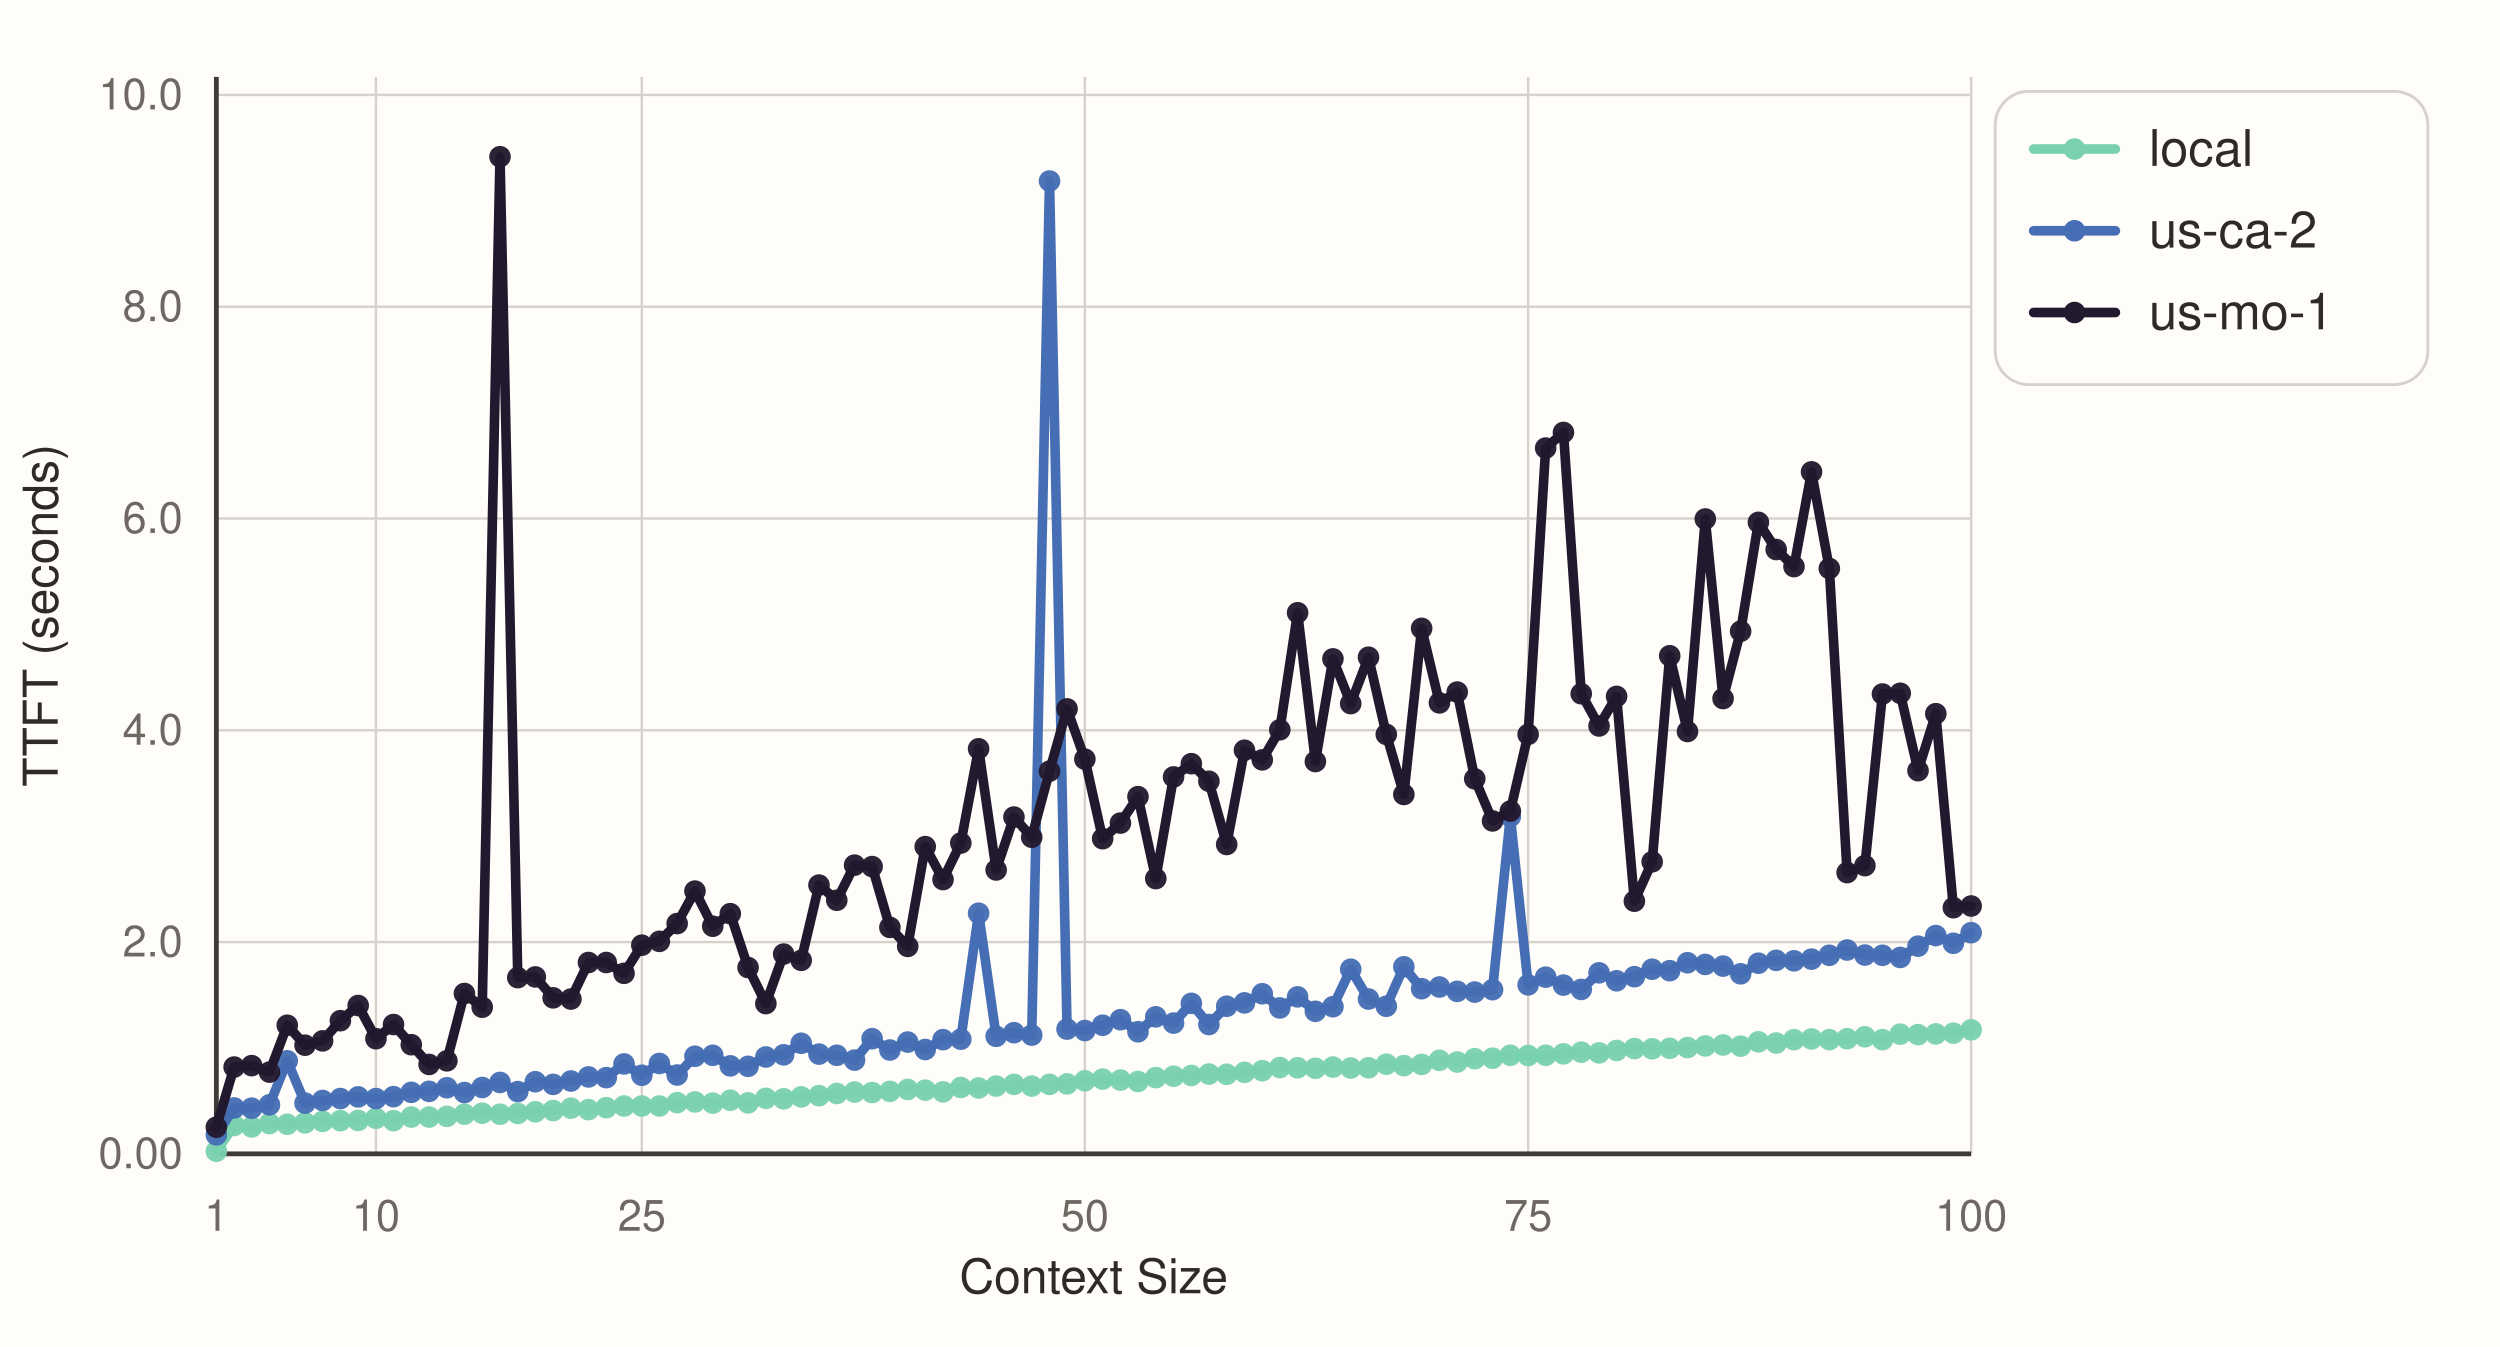
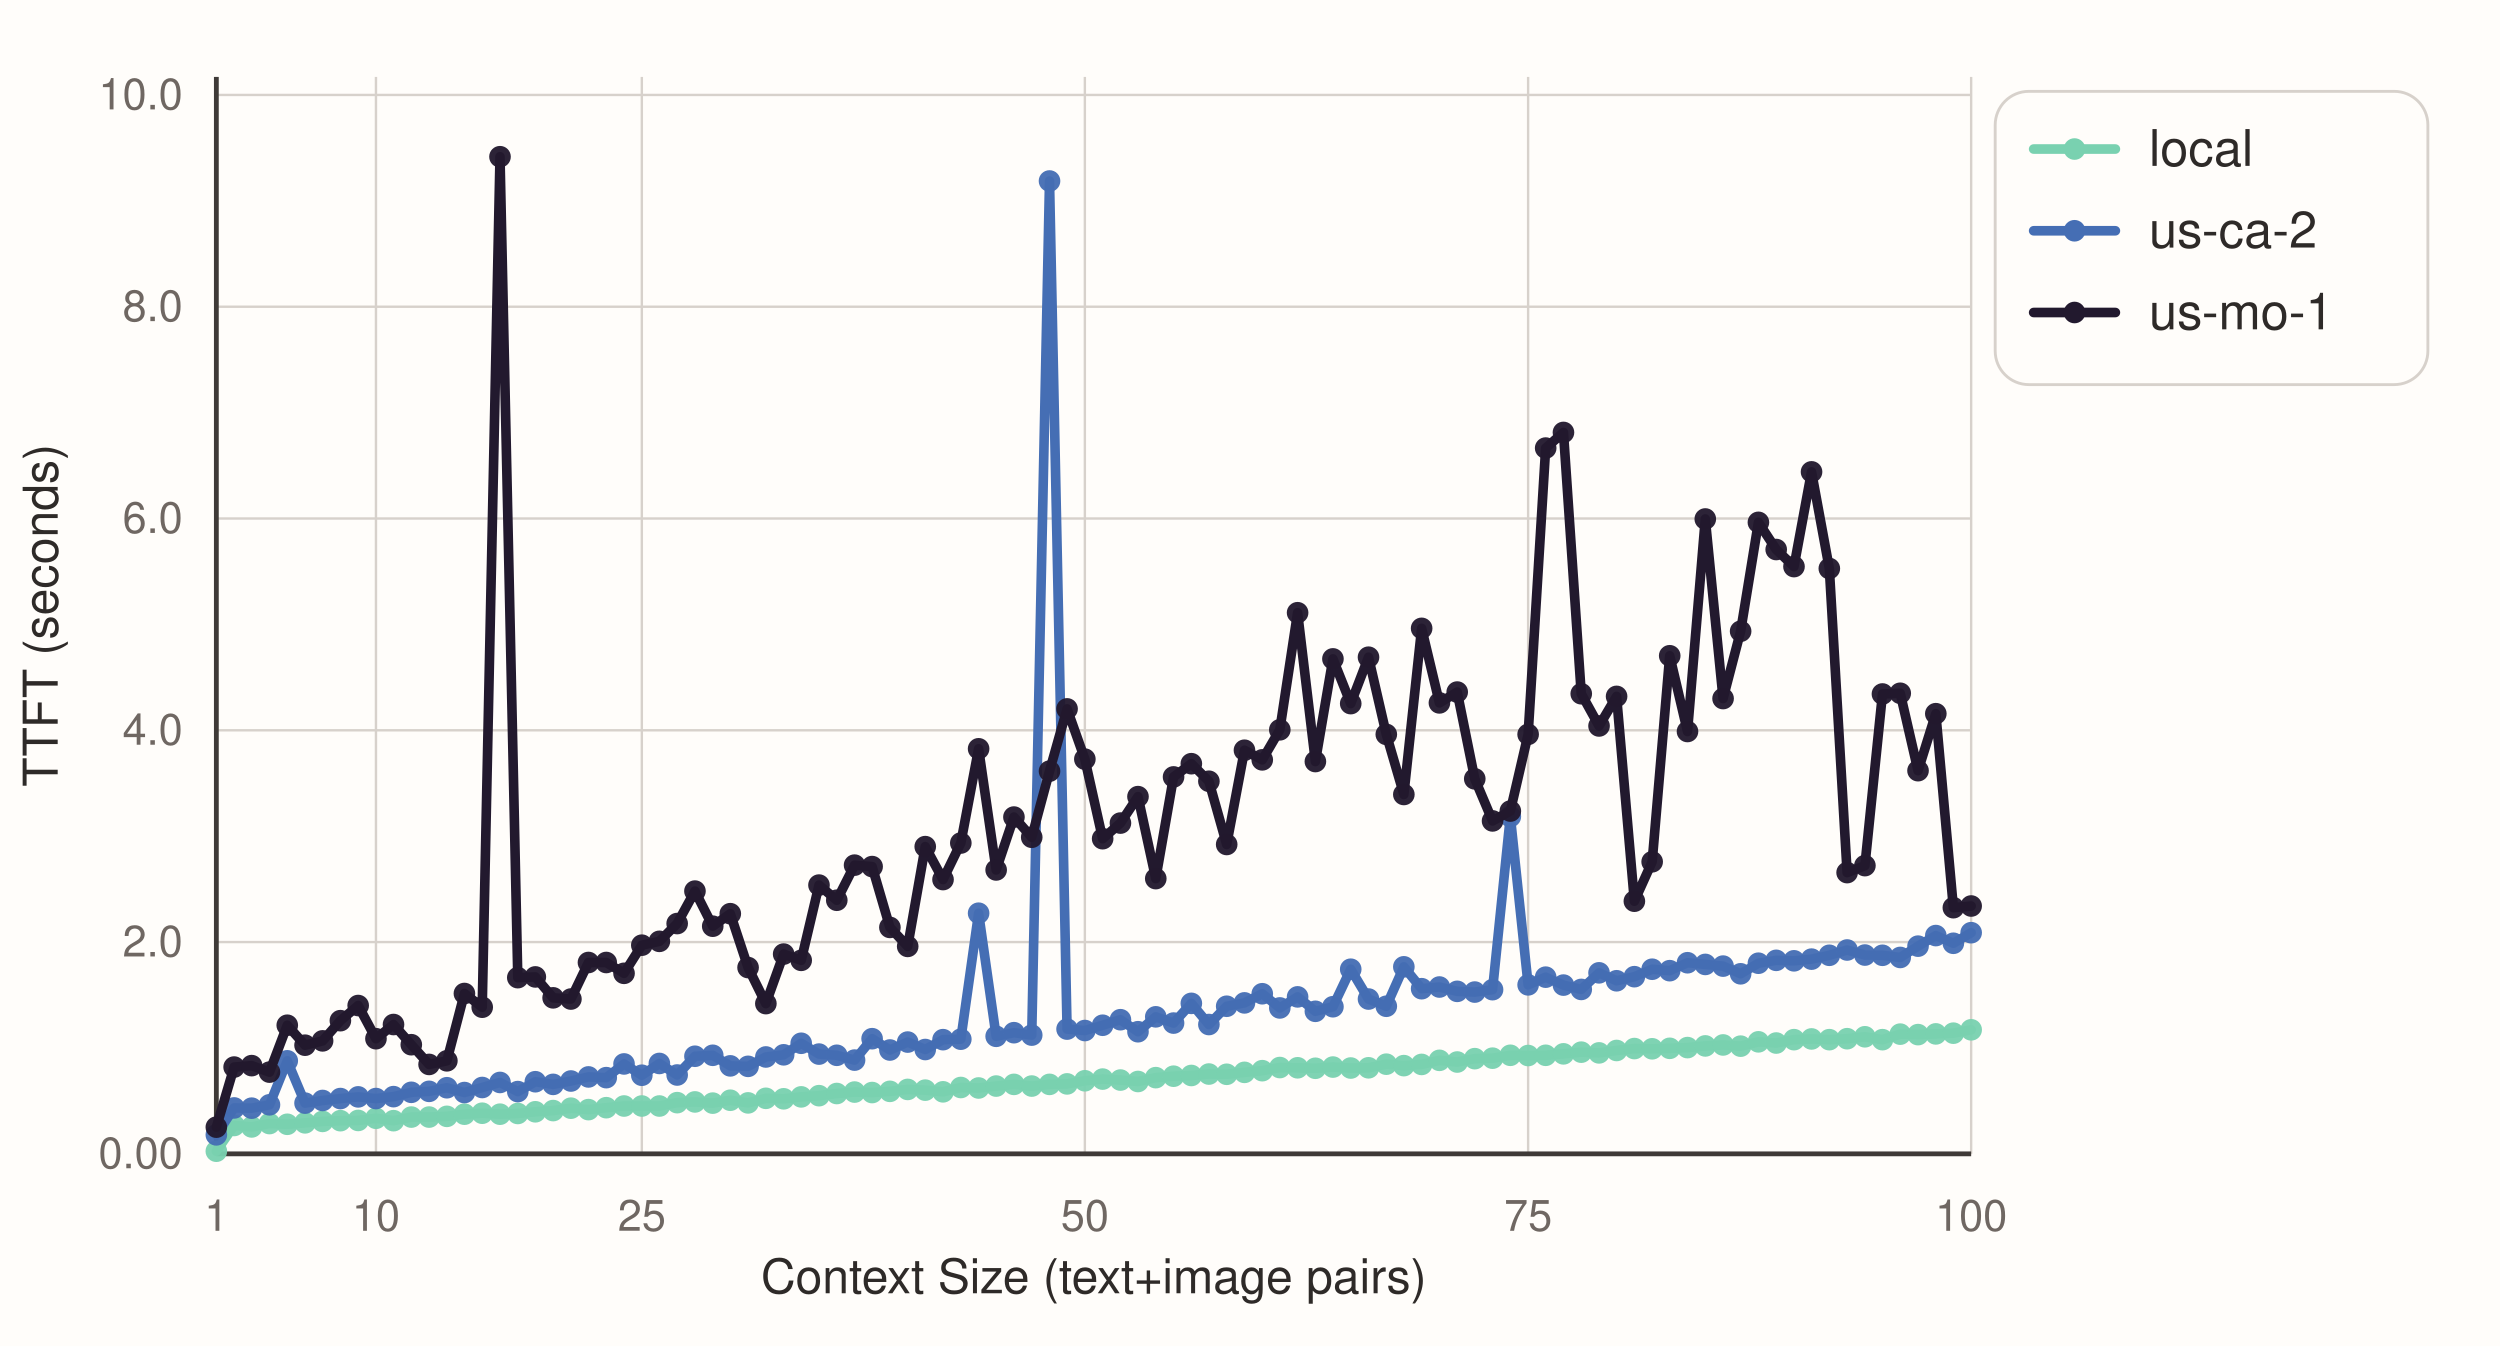
<svg xmlns="http://www.w3.org/2000/svg" width="1040" height="560" viewBox="0 0 1040 560">
  <rect width="1040" height="560" fill="#fffdfa" />
  <line x1="90.0" y1="32" x2="90.0" y2="480" stroke="#d7d1cb" stroke-width="1" />
  <line x1="156.4" y1="32" x2="156.4" y2="480" stroke="#d7d1cb" stroke-width="1" />
  <line x1="267.0" y1="32" x2="267.0" y2="480" stroke="#d7d1cb" stroke-width="1" />
  <line x1="451.3" y1="32" x2="451.3" y2="480" stroke="#d7d1cb" stroke-width="1" />
  <line x1="635.7" y1="32" x2="635.7" y2="480" stroke="#d7d1cb" stroke-width="1" />
  <line x1="820.0" y1="32" x2="820.0" y2="480" stroke="#d7d1cb" stroke-width="1" />
  <line x1="90" y1="480.0" x2="820" y2="480.0" stroke="#d7d1cb" stroke-width="1" />
  <line x1="90" y1="391.9" x2="820" y2="391.9" stroke="#d7d1cb" stroke-width="1" />
  <line x1="90" y1="303.8" x2="820" y2="303.8" stroke="#d7d1cb" stroke-width="1" />
  <line x1="90" y1="215.7" x2="820" y2="215.7" stroke="#d7d1cb" stroke-width="1" />
  <line x1="90" y1="127.6" x2="820" y2="127.6" stroke="#d7d1cb" stroke-width="1" />
  <line x1="90" y1="39.5" x2="820" y2="39.5" stroke="#d7d1cb" stroke-width="1" />
  <line x1="90" y1="480" x2="820" y2="480" stroke="#3f3a37" stroke-width="2" />
  <line x1="90" y1="32" x2="90" y2="480" stroke="#3f3a37" stroke-width="2" />
  <polyline fill="none" stroke="#79d1b0" stroke-width="4" stroke-linecap="round" stroke-linejoin="round" points="90.0,478.9 97.4,468.2 104.7,468.8 112.1,467.4 119.5,467.7 126.9,467.1 134.2,466.5 141.6,466.2 149.0,466.1 156.4,465.2 163.7,466.2 171.1,464.7 178.5,464.7 185.9,464.4 193.2,463.5 200.6,463.1 208.0,463.5 215.4,463.2 222.7,462.5 230.1,462.0 237.5,461.0 244.8,461.6 252.2,460.8 259.6,460.1 267.0,460.1 274.3,460.1 281.7,458.7 289.1,458.4 296.5,458.9 303.8,457.7 311.2,458.8 318.6,456.9 326.0,457.1 333.3,456.3 340.7,455.8 348.1,454.9 355.5,454.3 362.8,454.5 370.2,454.0 377.6,453.2 384.9,453.5 392.3,454.2 399.7,452.4 407.1,452.6 414.4,451.8 421.8,451.1 429.2,451.8 436.6,451.1 443.9,450.9 451.3,449.6 458.7,448.9 466.1,449.3 473.4,449.9 480.8,448.3 488.2,447.7 495.6,447.4 502.9,446.8 510.3,446.9 517.7,446.1 525.1,445.4 532.4,444.1 539.8,444.2 547.2,444.4 554.5,443.9 561.9,444.3 569.3,444.2 576.7,442.7 584.0,443.3 591.4,442.8 598.8,441.1 606.2,441.8 613.5,440.4 620.9,440.2 628.3,439.0 635.7,439.1 643.0,439.0 650.4,438.4 657.8,437.7 665.2,438.0 672.5,437.0 679.9,436.2 687.3,436.3 694.6,436.1 702.0,435.8 709.4,435.1 716.8,434.7 724.1,435.2 731.5,433.4 738.9,433.9 746.3,432.5 753.6,432.2 761.0,432.5 768.4,432.1 775.8,431.3 783.1,432.5 790.5,430.2 797.9,430.4 805.3,430.1 812.6,429.8 820.0,428.4" />
  <circle cx="90.0" cy="478.9" r="4.5" fill="#79d1b0" fill-opacity="0.95" />
  <circle cx="97.4" cy="468.2" r="4.5" fill="#79d1b0" fill-opacity="0.95" />
  <circle cx="104.7" cy="468.8" r="4.5" fill="#79d1b0" fill-opacity="0.95" />
  <circle cx="112.1" cy="467.4" r="4.5" fill="#79d1b0" fill-opacity="0.95" />
  <circle cx="119.5" cy="467.7" r="4.5" fill="#79d1b0" fill-opacity="0.95" />
  <circle cx="126.9" cy="467.1" r="4.5" fill="#79d1b0" fill-opacity="0.95" />
  <circle cx="134.2" cy="466.5" r="4.5" fill="#79d1b0" fill-opacity="0.95" />
  <circle cx="141.6" cy="466.2" r="4.5" fill="#79d1b0" fill-opacity="0.95" />
  <circle cx="149.0" cy="466.1" r="4.5" fill="#79d1b0" fill-opacity="0.95" />
  <circle cx="156.4" cy="465.2" r="4.5" fill="#79d1b0" fill-opacity="0.95" />
  <circle cx="163.7" cy="466.2" r="4.5" fill="#79d1b0" fill-opacity="0.95" />
  <circle cx="171.1" cy="464.7" r="4.5" fill="#79d1b0" fill-opacity="0.95" />
  <circle cx="178.5" cy="464.7" r="4.5" fill="#79d1b0" fill-opacity="0.95" />
  <circle cx="185.9" cy="464.4" r="4.5" fill="#79d1b0" fill-opacity="0.95" />
  <circle cx="193.2" cy="463.5" r="4.5" fill="#79d1b0" fill-opacity="0.95" />
  <circle cx="200.6" cy="463.1" r="4.5" fill="#79d1b0" fill-opacity="0.95" />
  <circle cx="208.0" cy="463.5" r="4.5" fill="#79d1b0" fill-opacity="0.95" />
  <circle cx="215.4" cy="463.2" r="4.5" fill="#79d1b0" fill-opacity="0.95" />
  <circle cx="222.7" cy="462.5" r="4.5" fill="#79d1b0" fill-opacity="0.95" />
  <circle cx="230.1" cy="462.0" r="4.5" fill="#79d1b0" fill-opacity="0.95" />
  <circle cx="237.5" cy="461.0" r="4.5" fill="#79d1b0" fill-opacity="0.95" />
  <circle cx="244.8" cy="461.6" r="4.5" fill="#79d1b0" fill-opacity="0.95" />
  <circle cx="252.2" cy="460.8" r="4.5" fill="#79d1b0" fill-opacity="0.95" />
  <circle cx="259.6" cy="460.1" r="4.5" fill="#79d1b0" fill-opacity="0.95" />
  <circle cx="267.0" cy="460.1" r="4.5" fill="#79d1b0" fill-opacity="0.95" />
  <circle cx="274.3" cy="460.1" r="4.5" fill="#79d1b0" fill-opacity="0.95" />
  <circle cx="281.7" cy="458.7" r="4.5" fill="#79d1b0" fill-opacity="0.95" />
  <circle cx="289.1" cy="458.4" r="4.5" fill="#79d1b0" fill-opacity="0.95" />
  <circle cx="296.5" cy="458.9" r="4.5" fill="#79d1b0" fill-opacity="0.95" />
  <circle cx="303.8" cy="457.7" r="4.5" fill="#79d1b0" fill-opacity="0.95" />
  <circle cx="311.2" cy="458.8" r="4.5" fill="#79d1b0" fill-opacity="0.95" />
  <circle cx="318.6" cy="456.9" r="4.5" fill="#79d1b0" fill-opacity="0.95" />
  <circle cx="326.0" cy="457.1" r="4.5" fill="#79d1b0" fill-opacity="0.95" />
  <circle cx="333.3" cy="456.3" r="4.5" fill="#79d1b0" fill-opacity="0.95" />
  <circle cx="340.7" cy="455.8" r="4.5" fill="#79d1b0" fill-opacity="0.95" />
  <circle cx="348.1" cy="454.9" r="4.5" fill="#79d1b0" fill-opacity="0.95" />
  <circle cx="355.5" cy="454.3" r="4.5" fill="#79d1b0" fill-opacity="0.95" />
  <circle cx="362.8" cy="454.5" r="4.5" fill="#79d1b0" fill-opacity="0.95" />
  <circle cx="370.2" cy="454.0" r="4.5" fill="#79d1b0" fill-opacity="0.95" />
  <circle cx="377.6" cy="453.2" r="4.5" fill="#79d1b0" fill-opacity="0.95" />
  <circle cx="384.9" cy="453.5" r="4.5" fill="#79d1b0" fill-opacity="0.95" />
  <circle cx="392.3" cy="454.2" r="4.5" fill="#79d1b0" fill-opacity="0.95" />
  <circle cx="399.7" cy="452.4" r="4.5" fill="#79d1b0" fill-opacity="0.95" />
  <circle cx="407.1" cy="452.6" r="4.5" fill="#79d1b0" fill-opacity="0.95" />
  <circle cx="414.4" cy="451.8" r="4.5" fill="#79d1b0" fill-opacity="0.95" />
  <circle cx="421.8" cy="451.1" r="4.5" fill="#79d1b0" fill-opacity="0.95" />
  <circle cx="429.2" cy="451.8" r="4.5" fill="#79d1b0" fill-opacity="0.95" />
  <circle cx="436.6" cy="451.1" r="4.5" fill="#79d1b0" fill-opacity="0.95" />
  <circle cx="443.9" cy="450.9" r="4.5" fill="#79d1b0" fill-opacity="0.95" />
  <circle cx="451.3" cy="449.6" r="4.5" fill="#79d1b0" fill-opacity="0.95" />
  <circle cx="458.7" cy="448.9" r="4.5" fill="#79d1b0" fill-opacity="0.95" />
  <circle cx="466.1" cy="449.3" r="4.5" fill="#79d1b0" fill-opacity="0.95" />
  <circle cx="473.4" cy="449.9" r="4.5" fill="#79d1b0" fill-opacity="0.95" />
  <circle cx="480.8" cy="448.3" r="4.5" fill="#79d1b0" fill-opacity="0.95" />
  <circle cx="488.2" cy="447.7" r="4.5" fill="#79d1b0" fill-opacity="0.95" />
  <circle cx="495.6" cy="447.4" r="4.5" fill="#79d1b0" fill-opacity="0.95" />
  <circle cx="502.9" cy="446.8" r="4.5" fill="#79d1b0" fill-opacity="0.95" />
  <circle cx="510.3" cy="446.9" r="4.5" fill="#79d1b0" fill-opacity="0.95" />
  <circle cx="517.7" cy="446.1" r="4.5" fill="#79d1b0" fill-opacity="0.95" />
  <circle cx="525.1" cy="445.4" r="4.5" fill="#79d1b0" fill-opacity="0.95" />
  <circle cx="532.4" cy="444.1" r="4.5" fill="#79d1b0" fill-opacity="0.95" />
  <circle cx="539.8" cy="444.2" r="4.5" fill="#79d1b0" fill-opacity="0.95" />
  <circle cx="547.2" cy="444.4" r="4.5" fill="#79d1b0" fill-opacity="0.95" />
  <circle cx="554.5" cy="443.9" r="4.5" fill="#79d1b0" fill-opacity="0.95" />
  <circle cx="561.9" cy="444.3" r="4.5" fill="#79d1b0" fill-opacity="0.95" />
  <circle cx="569.3" cy="444.2" r="4.5" fill="#79d1b0" fill-opacity="0.95" />
  <circle cx="576.7" cy="442.7" r="4.5" fill="#79d1b0" fill-opacity="0.95" />
  <circle cx="584.0" cy="443.3" r="4.5" fill="#79d1b0" fill-opacity="0.95" />
  <circle cx="591.4" cy="442.8" r="4.5" fill="#79d1b0" fill-opacity="0.95" />
  <circle cx="598.8" cy="441.1" r="4.5" fill="#79d1b0" fill-opacity="0.95" />
  <circle cx="606.2" cy="441.8" r="4.5" fill="#79d1b0" fill-opacity="0.95" />
  <circle cx="613.5" cy="440.4" r="4.5" fill="#79d1b0" fill-opacity="0.95" />
  <circle cx="620.9" cy="440.2" r="4.5" fill="#79d1b0" fill-opacity="0.95" />
  <circle cx="628.3" cy="439.0" r="4.5" fill="#79d1b0" fill-opacity="0.95" />
  <circle cx="635.7" cy="439.1" r="4.5" fill="#79d1b0" fill-opacity="0.95" />
  <circle cx="643.0" cy="439.0" r="4.5" fill="#79d1b0" fill-opacity="0.95" />
  <circle cx="650.4" cy="438.4" r="4.5" fill="#79d1b0" fill-opacity="0.95" />
  <circle cx="657.8" cy="437.7" r="4.5" fill="#79d1b0" fill-opacity="0.95" />
  <circle cx="665.2" cy="438.0" r="4.5" fill="#79d1b0" fill-opacity="0.95" />
  <circle cx="672.5" cy="437.0" r="4.5" fill="#79d1b0" fill-opacity="0.95" />
  <circle cx="679.9" cy="436.2" r="4.5" fill="#79d1b0" fill-opacity="0.95" />
  <circle cx="687.3" cy="436.3" r="4.5" fill="#79d1b0" fill-opacity="0.95" />
  <circle cx="694.6" cy="436.1" r="4.5" fill="#79d1b0" fill-opacity="0.95" />
  <circle cx="702.0" cy="435.8" r="4.5" fill="#79d1b0" fill-opacity="0.95" />
  <circle cx="709.4" cy="435.1" r="4.5" fill="#79d1b0" fill-opacity="0.95" />
  <circle cx="716.8" cy="434.7" r="4.5" fill="#79d1b0" fill-opacity="0.95" />
  <circle cx="724.1" cy="435.2" r="4.5" fill="#79d1b0" fill-opacity="0.95" />
  <circle cx="731.5" cy="433.4" r="4.5" fill="#79d1b0" fill-opacity="0.95" />
  <circle cx="738.9" cy="433.9" r="4.5" fill="#79d1b0" fill-opacity="0.95" />
  <circle cx="746.3" cy="432.5" r="4.5" fill="#79d1b0" fill-opacity="0.95" />
  <circle cx="753.6" cy="432.2" r="4.5" fill="#79d1b0" fill-opacity="0.95" />
  <circle cx="761.0" cy="432.5" r="4.5" fill="#79d1b0" fill-opacity="0.95" />
  <circle cx="768.4" cy="432.1" r="4.5" fill="#79d1b0" fill-opacity="0.95" />
  <circle cx="775.8" cy="431.3" r="4.5" fill="#79d1b0" fill-opacity="0.95" />
  <circle cx="783.1" cy="432.5" r="4.5" fill="#79d1b0" fill-opacity="0.95" />
  <circle cx="790.5" cy="430.2" r="4.5" fill="#79d1b0" fill-opacity="0.95" />
  <circle cx="797.9" cy="430.4" r="4.5" fill="#79d1b0" fill-opacity="0.95" />
  <circle cx="805.3" cy="430.1" r="4.5" fill="#79d1b0" fill-opacity="0.95" />
  <circle cx="812.6" cy="429.8" r="4.5" fill="#79d1b0" fill-opacity="0.95" />
  <circle cx="820.0" cy="428.4" r="4.5" fill="#79d1b0" fill-opacity="0.95" />
  <polyline fill="none" stroke="#456eb4" stroke-width="4" stroke-linecap="round" stroke-linejoin="round" points="90.0,472.1 97.4,460.9 104.7,461.0 112.1,459.6 119.5,441.3 126.9,458.9 134.2,457.8 141.6,457.0 149.0,456.3 156.4,457.0 163.7,456.2 171.1,454.4 178.5,454.0 185.9,452.5 193.2,454.5 200.6,452.4 208.0,450.3 215.4,454.1 222.7,450.0 230.1,451.1 237.5,449.7 244.8,448.0 252.2,448.3 259.6,442.6 267.0,447.3 274.3,442.4 281.7,447.2 289.1,439.4 296.5,439.0 303.8,443.4 311.2,443.6 318.6,439.7 326.0,438.8 333.3,434.0 340.7,438.5 348.1,439.0 355.5,441.0 362.8,432.1 370.2,436.8 377.6,433.5 384.9,436.6 392.3,432.5 399.7,432.3 407.1,379.9 414.4,431.1 421.8,429.6 429.2,430.6 436.6,75.3 443.9,428.1 451.3,428.7 458.7,426.5 466.1,424.2 473.4,429.2 480.8,423.0 488.2,425.6 495.6,417.4 502.9,426.2 510.3,418.6 517.7,417.2 525.1,413.4 532.4,419.3 539.8,414.7 547.2,420.7 554.5,418.8 561.9,403.2 569.3,415.6 576.7,418.6 584.0,402.2 591.4,411.3 598.8,410.6 606.2,412.4 613.5,412.7 620.9,411.7 628.3,339.7 635.7,409.7 643.0,406.5 650.4,409.8 657.8,411.6 665.2,404.7 672.5,408.0 679.9,406.3 687.3,403.2 694.6,403.8 702.0,400.5 709.4,401.2 716.8,401.9 724.1,405.1 731.5,400.7 738.9,399.5 746.3,399.7 753.6,399.0 761.0,397.4 768.4,395.2 775.8,397.3 783.1,397.4 790.5,398.3 797.9,393.6 805.3,389.2 812.6,392.4 820.0,388.0" />
  <circle cx="90.0" cy="472.1" r="4.5" fill="#456eb4" fill-opacity="0.95" />
  <circle cx="97.4" cy="460.9" r="4.5" fill="#456eb4" fill-opacity="0.95" />
  <circle cx="104.7" cy="461.0" r="4.5" fill="#456eb4" fill-opacity="0.95" />
  <circle cx="112.1" cy="459.6" r="4.5" fill="#456eb4" fill-opacity="0.95" />
  <circle cx="119.5" cy="441.3" r="4.5" fill="#456eb4" fill-opacity="0.95" />
  <circle cx="126.9" cy="458.9" r="4.5" fill="#456eb4" fill-opacity="0.95" />
  <circle cx="134.2" cy="457.8" r="4.5" fill="#456eb4" fill-opacity="0.95" />
  <circle cx="141.6" cy="457.0" r="4.5" fill="#456eb4" fill-opacity="0.95" />
  <circle cx="149.0" cy="456.3" r="4.5" fill="#456eb4" fill-opacity="0.95" />
  <circle cx="156.4" cy="457.0" r="4.5" fill="#456eb4" fill-opacity="0.95" />
  <circle cx="163.7" cy="456.2" r="4.5" fill="#456eb4" fill-opacity="0.95" />
  <circle cx="171.1" cy="454.4" r="4.5" fill="#456eb4" fill-opacity="0.95" />
  <circle cx="178.5" cy="454.0" r="4.5" fill="#456eb4" fill-opacity="0.95" />
  <circle cx="185.9" cy="452.5" r="4.5" fill="#456eb4" fill-opacity="0.95" />
  <circle cx="193.2" cy="454.5" r="4.5" fill="#456eb4" fill-opacity="0.95" />
  <circle cx="200.6" cy="452.4" r="4.5" fill="#456eb4" fill-opacity="0.95" />
  <circle cx="208.0" cy="450.3" r="4.5" fill="#456eb4" fill-opacity="0.95" />
  <circle cx="215.4" cy="454.1" r="4.5" fill="#456eb4" fill-opacity="0.95" />
  <circle cx="222.7" cy="450.0" r="4.5" fill="#456eb4" fill-opacity="0.95" />
  <circle cx="230.1" cy="451.1" r="4.5" fill="#456eb4" fill-opacity="0.95" />
  <circle cx="237.5" cy="449.7" r="4.5" fill="#456eb4" fill-opacity="0.95" />
  <circle cx="244.8" cy="448.0" r="4.5" fill="#456eb4" fill-opacity="0.95" />
  <circle cx="252.2" cy="448.3" r="4.5" fill="#456eb4" fill-opacity="0.95" />
  <circle cx="259.6" cy="442.6" r="4.5" fill="#456eb4" fill-opacity="0.95" />
  <circle cx="267.0" cy="447.3" r="4.5" fill="#456eb4" fill-opacity="0.95" />
  <circle cx="274.3" cy="442.4" r="4.5" fill="#456eb4" fill-opacity="0.95" />
  <circle cx="281.7" cy="447.2" r="4.5" fill="#456eb4" fill-opacity="0.95" />
  <circle cx="289.1" cy="439.4" r="4.5" fill="#456eb4" fill-opacity="0.95" />
  <circle cx="296.5" cy="439.0" r="4.5" fill="#456eb4" fill-opacity="0.95" />
  <circle cx="303.8" cy="443.4" r="4.5" fill="#456eb4" fill-opacity="0.95" />
  <circle cx="311.2" cy="443.6" r="4.5" fill="#456eb4" fill-opacity="0.95" />
  <circle cx="318.6" cy="439.7" r="4.5" fill="#456eb4" fill-opacity="0.95" />
  <circle cx="326.0" cy="438.8" r="4.5" fill="#456eb4" fill-opacity="0.95" />
  <circle cx="333.3" cy="434.0" r="4.5" fill="#456eb4" fill-opacity="0.95" />
  <circle cx="340.7" cy="438.5" r="4.5" fill="#456eb4" fill-opacity="0.95" />
  <circle cx="348.1" cy="439.0" r="4.5" fill="#456eb4" fill-opacity="0.95" />
  <circle cx="355.5" cy="441.0" r="4.5" fill="#456eb4" fill-opacity="0.95" />
  <circle cx="362.8" cy="432.1" r="4.5" fill="#456eb4" fill-opacity="0.95" />
  <circle cx="370.2" cy="436.8" r="4.5" fill="#456eb4" fill-opacity="0.95" />
  <circle cx="377.6" cy="433.5" r="4.5" fill="#456eb4" fill-opacity="0.95" />
  <circle cx="384.9" cy="436.6" r="4.5" fill="#456eb4" fill-opacity="0.95" />
  <circle cx="392.3" cy="432.5" r="4.5" fill="#456eb4" fill-opacity="0.95" />
  <circle cx="399.7" cy="432.3" r="4.5" fill="#456eb4" fill-opacity="0.95" />
  <circle cx="407.1" cy="379.9" r="4.5" fill="#456eb4" fill-opacity="0.95" />
  <circle cx="414.4" cy="431.1" r="4.5" fill="#456eb4" fill-opacity="0.95" />
  <circle cx="421.8" cy="429.6" r="4.5" fill="#456eb4" fill-opacity="0.95" />
  <circle cx="429.2" cy="430.6" r="4.5" fill="#456eb4" fill-opacity="0.95" />
  <circle cx="436.6" cy="75.3" r="4.5" fill="#456eb4" fill-opacity="0.95" />
  <circle cx="443.9" cy="428.1" r="4.5" fill="#456eb4" fill-opacity="0.95" />
  <circle cx="451.3" cy="428.7" r="4.5" fill="#456eb4" fill-opacity="0.95" />
  <circle cx="458.7" cy="426.5" r="4.5" fill="#456eb4" fill-opacity="0.95" />
  <circle cx="466.1" cy="424.2" r="4.5" fill="#456eb4" fill-opacity="0.95" />
  <circle cx="473.4" cy="429.2" r="4.5" fill="#456eb4" fill-opacity="0.95" />
  <circle cx="480.8" cy="423.0" r="4.5" fill="#456eb4" fill-opacity="0.95" />
  <circle cx="488.2" cy="425.6" r="4.5" fill="#456eb4" fill-opacity="0.95" />
  <circle cx="495.6" cy="417.4" r="4.5" fill="#456eb4" fill-opacity="0.95" />
  <circle cx="502.9" cy="426.2" r="4.5" fill="#456eb4" fill-opacity="0.95" />
  <circle cx="510.3" cy="418.6" r="4.5" fill="#456eb4" fill-opacity="0.95" />
  <circle cx="517.7" cy="417.2" r="4.5" fill="#456eb4" fill-opacity="0.95" />
  <circle cx="525.1" cy="413.4" r="4.5" fill="#456eb4" fill-opacity="0.95" />
  <circle cx="532.4" cy="419.3" r="4.5" fill="#456eb4" fill-opacity="0.95" />
  <circle cx="539.8" cy="414.7" r="4.5" fill="#456eb4" fill-opacity="0.95" />
  <circle cx="547.2" cy="420.7" r="4.5" fill="#456eb4" fill-opacity="0.95" />
  <circle cx="554.5" cy="418.8" r="4.5" fill="#456eb4" fill-opacity="0.95" />
  <circle cx="561.9" cy="403.2" r="4.5" fill="#456eb4" fill-opacity="0.95" />
  <circle cx="569.3" cy="415.6" r="4.5" fill="#456eb4" fill-opacity="0.95" />
  <circle cx="576.7" cy="418.6" r="4.5" fill="#456eb4" fill-opacity="0.95" />
  <circle cx="584.0" cy="402.2" r="4.5" fill="#456eb4" fill-opacity="0.95" />
  <circle cx="591.4" cy="411.3" r="4.5" fill="#456eb4" fill-opacity="0.95" />
  <circle cx="598.8" cy="410.6" r="4.5" fill="#456eb4" fill-opacity="0.95" />
  <circle cx="606.2" cy="412.4" r="4.5" fill="#456eb4" fill-opacity="0.95" />
  <circle cx="613.5" cy="412.7" r="4.5" fill="#456eb4" fill-opacity="0.95" />
  <circle cx="620.9" cy="411.7" r="4.5" fill="#456eb4" fill-opacity="0.95" />
  <circle cx="628.3" cy="339.7" r="4.5" fill="#456eb4" fill-opacity="0.95" />
  <circle cx="635.7" cy="409.7" r="4.5" fill="#456eb4" fill-opacity="0.95" />
  <circle cx="643.0" cy="406.5" r="4.5" fill="#456eb4" fill-opacity="0.95" />
  <circle cx="650.4" cy="409.8" r="4.5" fill="#456eb4" fill-opacity="0.95" />
  <circle cx="657.8" cy="411.6" r="4.5" fill="#456eb4" fill-opacity="0.95" />
  <circle cx="665.2" cy="404.7" r="4.5" fill="#456eb4" fill-opacity="0.95" />
  <circle cx="672.5" cy="408.0" r="4.5" fill="#456eb4" fill-opacity="0.95" />
  <circle cx="679.9" cy="406.3" r="4.5" fill="#456eb4" fill-opacity="0.95" />
  <circle cx="687.3" cy="403.2" r="4.5" fill="#456eb4" fill-opacity="0.95" />
  <circle cx="694.6" cy="403.8" r="4.5" fill="#456eb4" fill-opacity="0.95" />
  <circle cx="702.0" cy="400.5" r="4.5" fill="#456eb4" fill-opacity="0.95" />
  <circle cx="709.4" cy="401.2" r="4.5" fill="#456eb4" fill-opacity="0.95" />
  <circle cx="716.8" cy="401.9" r="4.5" fill="#456eb4" fill-opacity="0.95" />
  <circle cx="724.1" cy="405.1" r="4.5" fill="#456eb4" fill-opacity="0.95" />
  <circle cx="731.5" cy="400.7" r="4.5" fill="#456eb4" fill-opacity="0.95" />
  <circle cx="738.9" cy="399.5" r="4.5" fill="#456eb4" fill-opacity="0.95" />
  <circle cx="746.3" cy="399.7" r="4.5" fill="#456eb4" fill-opacity="0.95" />
  <circle cx="753.6" cy="399.0" r="4.5" fill="#456eb4" fill-opacity="0.95" />
  <circle cx="761.0" cy="397.4" r="4.5" fill="#456eb4" fill-opacity="0.95" />
  <circle cx="768.4" cy="395.2" r="4.5" fill="#456eb4" fill-opacity="0.95" />
  <circle cx="775.8" cy="397.3" r="4.5" fill="#456eb4" fill-opacity="0.95" />
  <circle cx="783.1" cy="397.4" r="4.5" fill="#456eb4" fill-opacity="0.95" />
  <circle cx="790.5" cy="398.3" r="4.5" fill="#456eb4" fill-opacity="0.95" />
  <circle cx="797.9" cy="393.6" r="4.5" fill="#456eb4" fill-opacity="0.95" />
  <circle cx="805.3" cy="389.2" r="4.5" fill="#456eb4" fill-opacity="0.95" />
  <circle cx="812.6" cy="392.4" r="4.5" fill="#456eb4" fill-opacity="0.95" />
  <circle cx="820.0" cy="388.0" r="4.5" fill="#456eb4" fill-opacity="0.95" />
  <polyline fill="none" stroke="#22192e" stroke-width="4" stroke-linecap="round" stroke-linejoin="round" points="90.0,468.9 97.4,443.9 104.7,443.3 112.1,446.0 119.5,426.5 126.9,434.8 134.2,433.0 141.6,424.6 149.0,418.3 156.4,432.1 163.7,426.2 171.1,434.6 178.5,442.8 185.9,441.3 193.2,413.3 200.6,419.0 208.0,65.2 215.4,406.7 222.7,406.4 230.1,415.1 237.5,415.6 244.8,400.4 252.2,400.4 259.6,404.9 267.0,393.2 274.3,391.6 281.7,384.2 289.1,370.7 296.5,385.3 303.8,380.1 311.2,402.5 318.6,417.5 326.0,396.9 333.3,399.5 340.7,368.2 348.1,374.5 355.5,359.9 362.8,360.5 370.2,385.8 377.6,393.7 384.9,352.2 392.3,365.9 399.7,350.7 407.1,311.5 414.4,361.9 421.8,339.9 429.2,348.3 436.6,320.8 443.9,294.9 451.3,315.8 458.7,348.9 466.1,342.4 473.4,331.4 480.8,365.5 488.2,323.2 495.6,317.7 502.9,325.0 510.3,351.3 517.7,312.1 525.1,316.1 532.4,303.6 539.8,254.9 547.2,316.8 554.5,274.1 561.9,292.7 569.3,273.4 576.7,305.5 584.0,330.5 591.4,261.4 598.8,292.4 606.2,287.9 613.5,324.0 620.9,341.5 628.3,337.4 635.7,305.5 643.0,186.4 650.4,179.9 657.8,288.6 665.2,302.0 672.5,289.7 679.9,374.9 687.3,358.5 694.6,272.8 702.0,304.3 709.4,215.9 716.8,290.6 724.1,262.6 731.5,217.3 738.9,228.6 746.3,235.7 753.6,196.3 761.0,236.5 768.4,363.0 775.8,360.1 783.1,288.7 790.5,288.4 797.9,320.6 805.3,296.9 812.6,377.6 820.0,376.9" />
  <circle cx="90.0" cy="468.9" r="4.5" fill="#22192e" fill-opacity="0.95" />
  <circle cx="97.4" cy="443.9" r="4.5" fill="#22192e" fill-opacity="0.95" />
  <circle cx="104.7" cy="443.3" r="4.5" fill="#22192e" fill-opacity="0.95" />
  <circle cx="112.1" cy="446.0" r="4.5" fill="#22192e" fill-opacity="0.95" />
  <circle cx="119.5" cy="426.5" r="4.5" fill="#22192e" fill-opacity="0.95" />
  <circle cx="126.9" cy="434.8" r="4.5" fill="#22192e" fill-opacity="0.95" />
  <circle cx="134.2" cy="433.0" r="4.5" fill="#22192e" fill-opacity="0.95" />
  <circle cx="141.6" cy="424.6" r="4.5" fill="#22192e" fill-opacity="0.95" />
  <circle cx="149.0" cy="418.3" r="4.5" fill="#22192e" fill-opacity="0.95" />
  <circle cx="156.4" cy="432.1" r="4.5" fill="#22192e" fill-opacity="0.95" />
  <circle cx="163.7" cy="426.2" r="4.5" fill="#22192e" fill-opacity="0.95" />
  <circle cx="171.1" cy="434.6" r="4.5" fill="#22192e" fill-opacity="0.95" />
  <circle cx="178.5" cy="442.8" r="4.5" fill="#22192e" fill-opacity="0.95" />
  <circle cx="185.9" cy="441.3" r="4.5" fill="#22192e" fill-opacity="0.95" />
  <circle cx="193.2" cy="413.3" r="4.5" fill="#22192e" fill-opacity="0.95" />
  <circle cx="200.6" cy="419.0" r="4.5" fill="#22192e" fill-opacity="0.95" />
  <circle cx="208.0" cy="65.2" r="4.5" fill="#22192e" fill-opacity="0.95" />
  <circle cx="215.4" cy="406.7" r="4.5" fill="#22192e" fill-opacity="0.95" />
  <circle cx="222.7" cy="406.4" r="4.5" fill="#22192e" fill-opacity="0.95" />
  <circle cx="230.1" cy="415.1" r="4.5" fill="#22192e" fill-opacity="0.95" />
  <circle cx="237.5" cy="415.6" r="4.5" fill="#22192e" fill-opacity="0.95" />
  <circle cx="244.8" cy="400.4" r="4.5" fill="#22192e" fill-opacity="0.95" />
  <circle cx="252.2" cy="400.4" r="4.5" fill="#22192e" fill-opacity="0.95" />
  <circle cx="259.6" cy="404.9" r="4.5" fill="#22192e" fill-opacity="0.95" />
  <circle cx="267.0" cy="393.2" r="4.5" fill="#22192e" fill-opacity="0.95" />
  <circle cx="274.3" cy="391.6" r="4.5" fill="#22192e" fill-opacity="0.95" />
  <circle cx="281.7" cy="384.2" r="4.5" fill="#22192e" fill-opacity="0.95" />
  <circle cx="289.1" cy="370.7" r="4.5" fill="#22192e" fill-opacity="0.95" />
  <circle cx="296.5" cy="385.3" r="4.5" fill="#22192e" fill-opacity="0.95" />
  <circle cx="303.8" cy="380.1" r="4.5" fill="#22192e" fill-opacity="0.95" />
  <circle cx="311.2" cy="402.5" r="4.5" fill="#22192e" fill-opacity="0.95" />
  <circle cx="318.6" cy="417.5" r="4.5" fill="#22192e" fill-opacity="0.95" />
  <circle cx="326.0" cy="396.9" r="4.5" fill="#22192e" fill-opacity="0.95" />
  <circle cx="333.3" cy="399.5" r="4.5" fill="#22192e" fill-opacity="0.95" />
  <circle cx="340.7" cy="368.2" r="4.5" fill="#22192e" fill-opacity="0.95" />
  <circle cx="348.1" cy="374.5" r="4.5" fill="#22192e" fill-opacity="0.95" />
  <circle cx="355.5" cy="359.9" r="4.5" fill="#22192e" fill-opacity="0.95" />
  <circle cx="362.8" cy="360.5" r="4.5" fill="#22192e" fill-opacity="0.95" />
  <circle cx="370.2" cy="385.8" r="4.5" fill="#22192e" fill-opacity="0.95" />
  <circle cx="377.6" cy="393.7" r="4.5" fill="#22192e" fill-opacity="0.95" />
  <circle cx="384.9" cy="352.2" r="4.5" fill="#22192e" fill-opacity="0.95" />
  <circle cx="392.3" cy="365.9" r="4.5" fill="#22192e" fill-opacity="0.95" />
  <circle cx="399.7" cy="350.7" r="4.5" fill="#22192e" fill-opacity="0.95" />
  <circle cx="407.1" cy="311.5" r="4.5" fill="#22192e" fill-opacity="0.95" />
  <circle cx="414.4" cy="361.9" r="4.5" fill="#22192e" fill-opacity="0.95" />
  <circle cx="421.8" cy="339.9" r="4.5" fill="#22192e" fill-opacity="0.95" />
  <circle cx="429.2" cy="348.3" r="4.5" fill="#22192e" fill-opacity="0.95" />
  <circle cx="436.6" cy="320.8" r="4.5" fill="#22192e" fill-opacity="0.95" />
  <circle cx="443.9" cy="294.9" r="4.5" fill="#22192e" fill-opacity="0.95" />
  <circle cx="451.3" cy="315.8" r="4.5" fill="#22192e" fill-opacity="0.95" />
  <circle cx="458.7" cy="348.9" r="4.5" fill="#22192e" fill-opacity="0.95" />
  <circle cx="466.1" cy="342.4" r="4.5" fill="#22192e" fill-opacity="0.95" />
  <circle cx="473.4" cy="331.4" r="4.5" fill="#22192e" fill-opacity="0.95" />
  <circle cx="480.8" cy="365.5" r="4.5" fill="#22192e" fill-opacity="0.95" />
  <circle cx="488.2" cy="323.2" r="4.5" fill="#22192e" fill-opacity="0.95" />
  <circle cx="495.6" cy="317.7" r="4.5" fill="#22192e" fill-opacity="0.95" />
  <circle cx="502.9" cy="325.0" r="4.5" fill="#22192e" fill-opacity="0.95" />
  <circle cx="510.3" cy="351.3" r="4.5" fill="#22192e" fill-opacity="0.95" />
  <circle cx="517.7" cy="312.1" r="4.5" fill="#22192e" fill-opacity="0.95" />
  <circle cx="525.1" cy="316.1" r="4.5" fill="#22192e" fill-opacity="0.95" />
  <circle cx="532.4" cy="303.6" r="4.5" fill="#22192e" fill-opacity="0.95" />
  <circle cx="539.8" cy="254.9" r="4.5" fill="#22192e" fill-opacity="0.95" />
  <circle cx="547.2" cy="316.8" r="4.5" fill="#22192e" fill-opacity="0.95" />
  <circle cx="554.5" cy="274.1" r="4.5" fill="#22192e" fill-opacity="0.95" />
  <circle cx="561.9" cy="292.7" r="4.5" fill="#22192e" fill-opacity="0.95" />
  <circle cx="569.3" cy="273.4" r="4.5" fill="#22192e" fill-opacity="0.95" />
  <circle cx="576.7" cy="305.5" r="4.5" fill="#22192e" fill-opacity="0.95" />
  <circle cx="584.0" cy="330.5" r="4.5" fill="#22192e" fill-opacity="0.95" />
  <circle cx="591.4" cy="261.4" r="4.5" fill="#22192e" fill-opacity="0.95" />
  <circle cx="598.8" cy="292.4" r="4.5" fill="#22192e" fill-opacity="0.95" />
  <circle cx="606.2" cy="287.9" r="4.5" fill="#22192e" fill-opacity="0.95" />
  <circle cx="613.5" cy="324.0" r="4.5" fill="#22192e" fill-opacity="0.95" />
  <circle cx="620.9" cy="341.5" r="4.5" fill="#22192e" fill-opacity="0.95" />
  <circle cx="628.3" cy="337.4" r="4.5" fill="#22192e" fill-opacity="0.95" />
  <circle cx="635.7" cy="305.5" r="4.5" fill="#22192e" fill-opacity="0.95" />
  <circle cx="643.0" cy="186.4" r="4.5" fill="#22192e" fill-opacity="0.95" />
  <circle cx="650.4" cy="179.9" r="4.5" fill="#22192e" fill-opacity="0.95" />
  <circle cx="657.8" cy="288.6" r="4.5" fill="#22192e" fill-opacity="0.95" />
  <circle cx="665.2" cy="302.0" r="4.5" fill="#22192e" fill-opacity="0.95" />
  <circle cx="672.5" cy="289.7" r="4.5" fill="#22192e" fill-opacity="0.95" />
  <circle cx="679.9" cy="374.9" r="4.5" fill="#22192e" fill-opacity="0.95" />
  <circle cx="687.3" cy="358.5" r="4.5" fill="#22192e" fill-opacity="0.95" />
  <circle cx="694.6" cy="272.8" r="4.5" fill="#22192e" fill-opacity="0.95" />
  <circle cx="702.0" cy="304.3" r="4.5" fill="#22192e" fill-opacity="0.95" />
  <circle cx="709.4" cy="215.9" r="4.5" fill="#22192e" fill-opacity="0.95" />
  <circle cx="716.8" cy="290.6" r="4.5" fill="#22192e" fill-opacity="0.95" />
  <circle cx="724.1" cy="262.6" r="4.5" fill="#22192e" fill-opacity="0.95" />
  <circle cx="731.5" cy="217.3" r="4.5" fill="#22192e" fill-opacity="0.95" />
  <circle cx="738.9" cy="228.6" r="4.5" fill="#22192e" fill-opacity="0.95" />
  <circle cx="746.3" cy="235.7" r="4.5" fill="#22192e" fill-opacity="0.95" />
  <circle cx="753.6" cy="196.3" r="4.5" fill="#22192e" fill-opacity="0.95" />
  <circle cx="761.0" cy="236.5" r="4.5" fill="#22192e" fill-opacity="0.95" />
  <circle cx="768.4" cy="363.0" r="4.5" fill="#22192e" fill-opacity="0.95" />
  <circle cx="775.8" cy="360.1" r="4.5" fill="#22192e" fill-opacity="0.95" />
  <circle cx="783.1" cy="288.7" r="4.5" fill="#22192e" fill-opacity="0.95" />
  <circle cx="790.5" cy="288.4" r="4.5" fill="#22192e" fill-opacity="0.95" />
  <circle cx="797.9" cy="320.6" r="4.5" fill="#22192e" fill-opacity="0.95" />
  <circle cx="805.3" cy="296.9" r="4.5" fill="#22192e" fill-opacity="0.95" />
  <circle cx="812.6" cy="377.6" r="4.5" fill="#22192e" fill-opacity="0.95" />
  <circle cx="820.0" cy="376.9" r="4.5" fill="#22192e" fill-opacity="0.95" />
  <rect x="830" y="38" width="180" height="122" rx="14" fill="#fffdfa" stroke="#d7d1cb" stroke-width="1.2" />
  <line x1="846" y1="62" x2="880" y2="62" stroke="#79d1b0" stroke-width="4" stroke-linecap="round" />
  <circle cx="863" cy="62" r="4.5" fill="#79d1b0" />
  <text x="894" y="69" font-size="21" font-family="Helvetica, Arial, sans-serif" fill="#2e2a28">local</text>
  <line x1="846" y1="96" x2="880" y2="96" stroke="#456eb4" stroke-width="4" stroke-linecap="round" />
  <circle cx="863" cy="96" r="4.5" fill="#456eb4" />
  <text x="894" y="103" font-size="21" font-family="Helvetica, Arial, sans-serif" fill="#2e2a28">us-ca-2</text>
  <line x1="846" y1="130" x2="880" y2="130" stroke="#22192e" stroke-width="4" stroke-linecap="round" />
  <circle cx="863" cy="130" r="4.5" fill="#22192e" />
  <text x="894" y="137" font-size="21" font-family="Helvetica, Arial, sans-serif" fill="#2e2a28">us-mo-1</text>
  <text x="90.0" y="512" text-anchor="middle" font-size="18" font-family="Helvetica, Arial, sans-serif" fill="#6f6762">1</text>
  <text x="156.4" y="512" text-anchor="middle" font-size="18" font-family="Helvetica, Arial, sans-serif" fill="#6f6762">10</text>
  <text x="267.0" y="512" text-anchor="middle" font-size="18" font-family="Helvetica, Arial, sans-serif" fill="#6f6762">25</text>
  <text x="451.3" y="512" text-anchor="middle" font-size="18" font-family="Helvetica, Arial, sans-serif" fill="#6f6762">50</text>
  <text x="635.7" y="512" text-anchor="middle" font-size="18" font-family="Helvetica, Arial, sans-serif" fill="#6f6762">75</text>
  <text x="820.0" y="512" text-anchor="middle" font-size="18" font-family="Helvetica, Arial, sans-serif" fill="#6f6762">100</text>
  <text x="76" y="486.0" text-anchor="end" font-size="18" font-family="Helvetica, Arial, sans-serif" fill="#6f6762">0.00</text>
  <text x="76" y="397.9" text-anchor="end" font-size="18" font-family="Helvetica, Arial, sans-serif" fill="#6f6762">2.0</text>
  <text x="76" y="309.8" text-anchor="end" font-size="18" font-family="Helvetica, Arial, sans-serif" fill="#6f6762">4.0</text>
  <text x="76" y="221.7" text-anchor="end" font-size="18" font-family="Helvetica, Arial, sans-serif" fill="#6f6762">6.0</text>
  <text x="76" y="133.6" text-anchor="end" font-size="18" font-family="Helvetica, Arial, sans-serif" fill="#6f6762">8.0</text>
  <text x="76" y="45.5" text-anchor="end" font-size="18" font-family="Helvetica, Arial, sans-serif" fill="#6f6762">10.0</text>
-   <text x="455.0" y="538" text-anchor="middle" font-size="20" font-family="Helvetica, Arial, sans-serif" fill="#2e2a28">Context Size</text>
+   <text x="455.0" y="538" text-anchor="middle" font-size="20" font-family="Helvetica, Arial, sans-serif" fill="#2e2a28">Context Size (text+image pairs)</text>
  <g transform="translate(24 256.0) rotate(-90)">
    <text text-anchor="middle" font-size="20" font-family="Helvetica, Arial, sans-serif" fill="#2e2a28">TTFT (seconds)</text>
  </g>
</svg>
